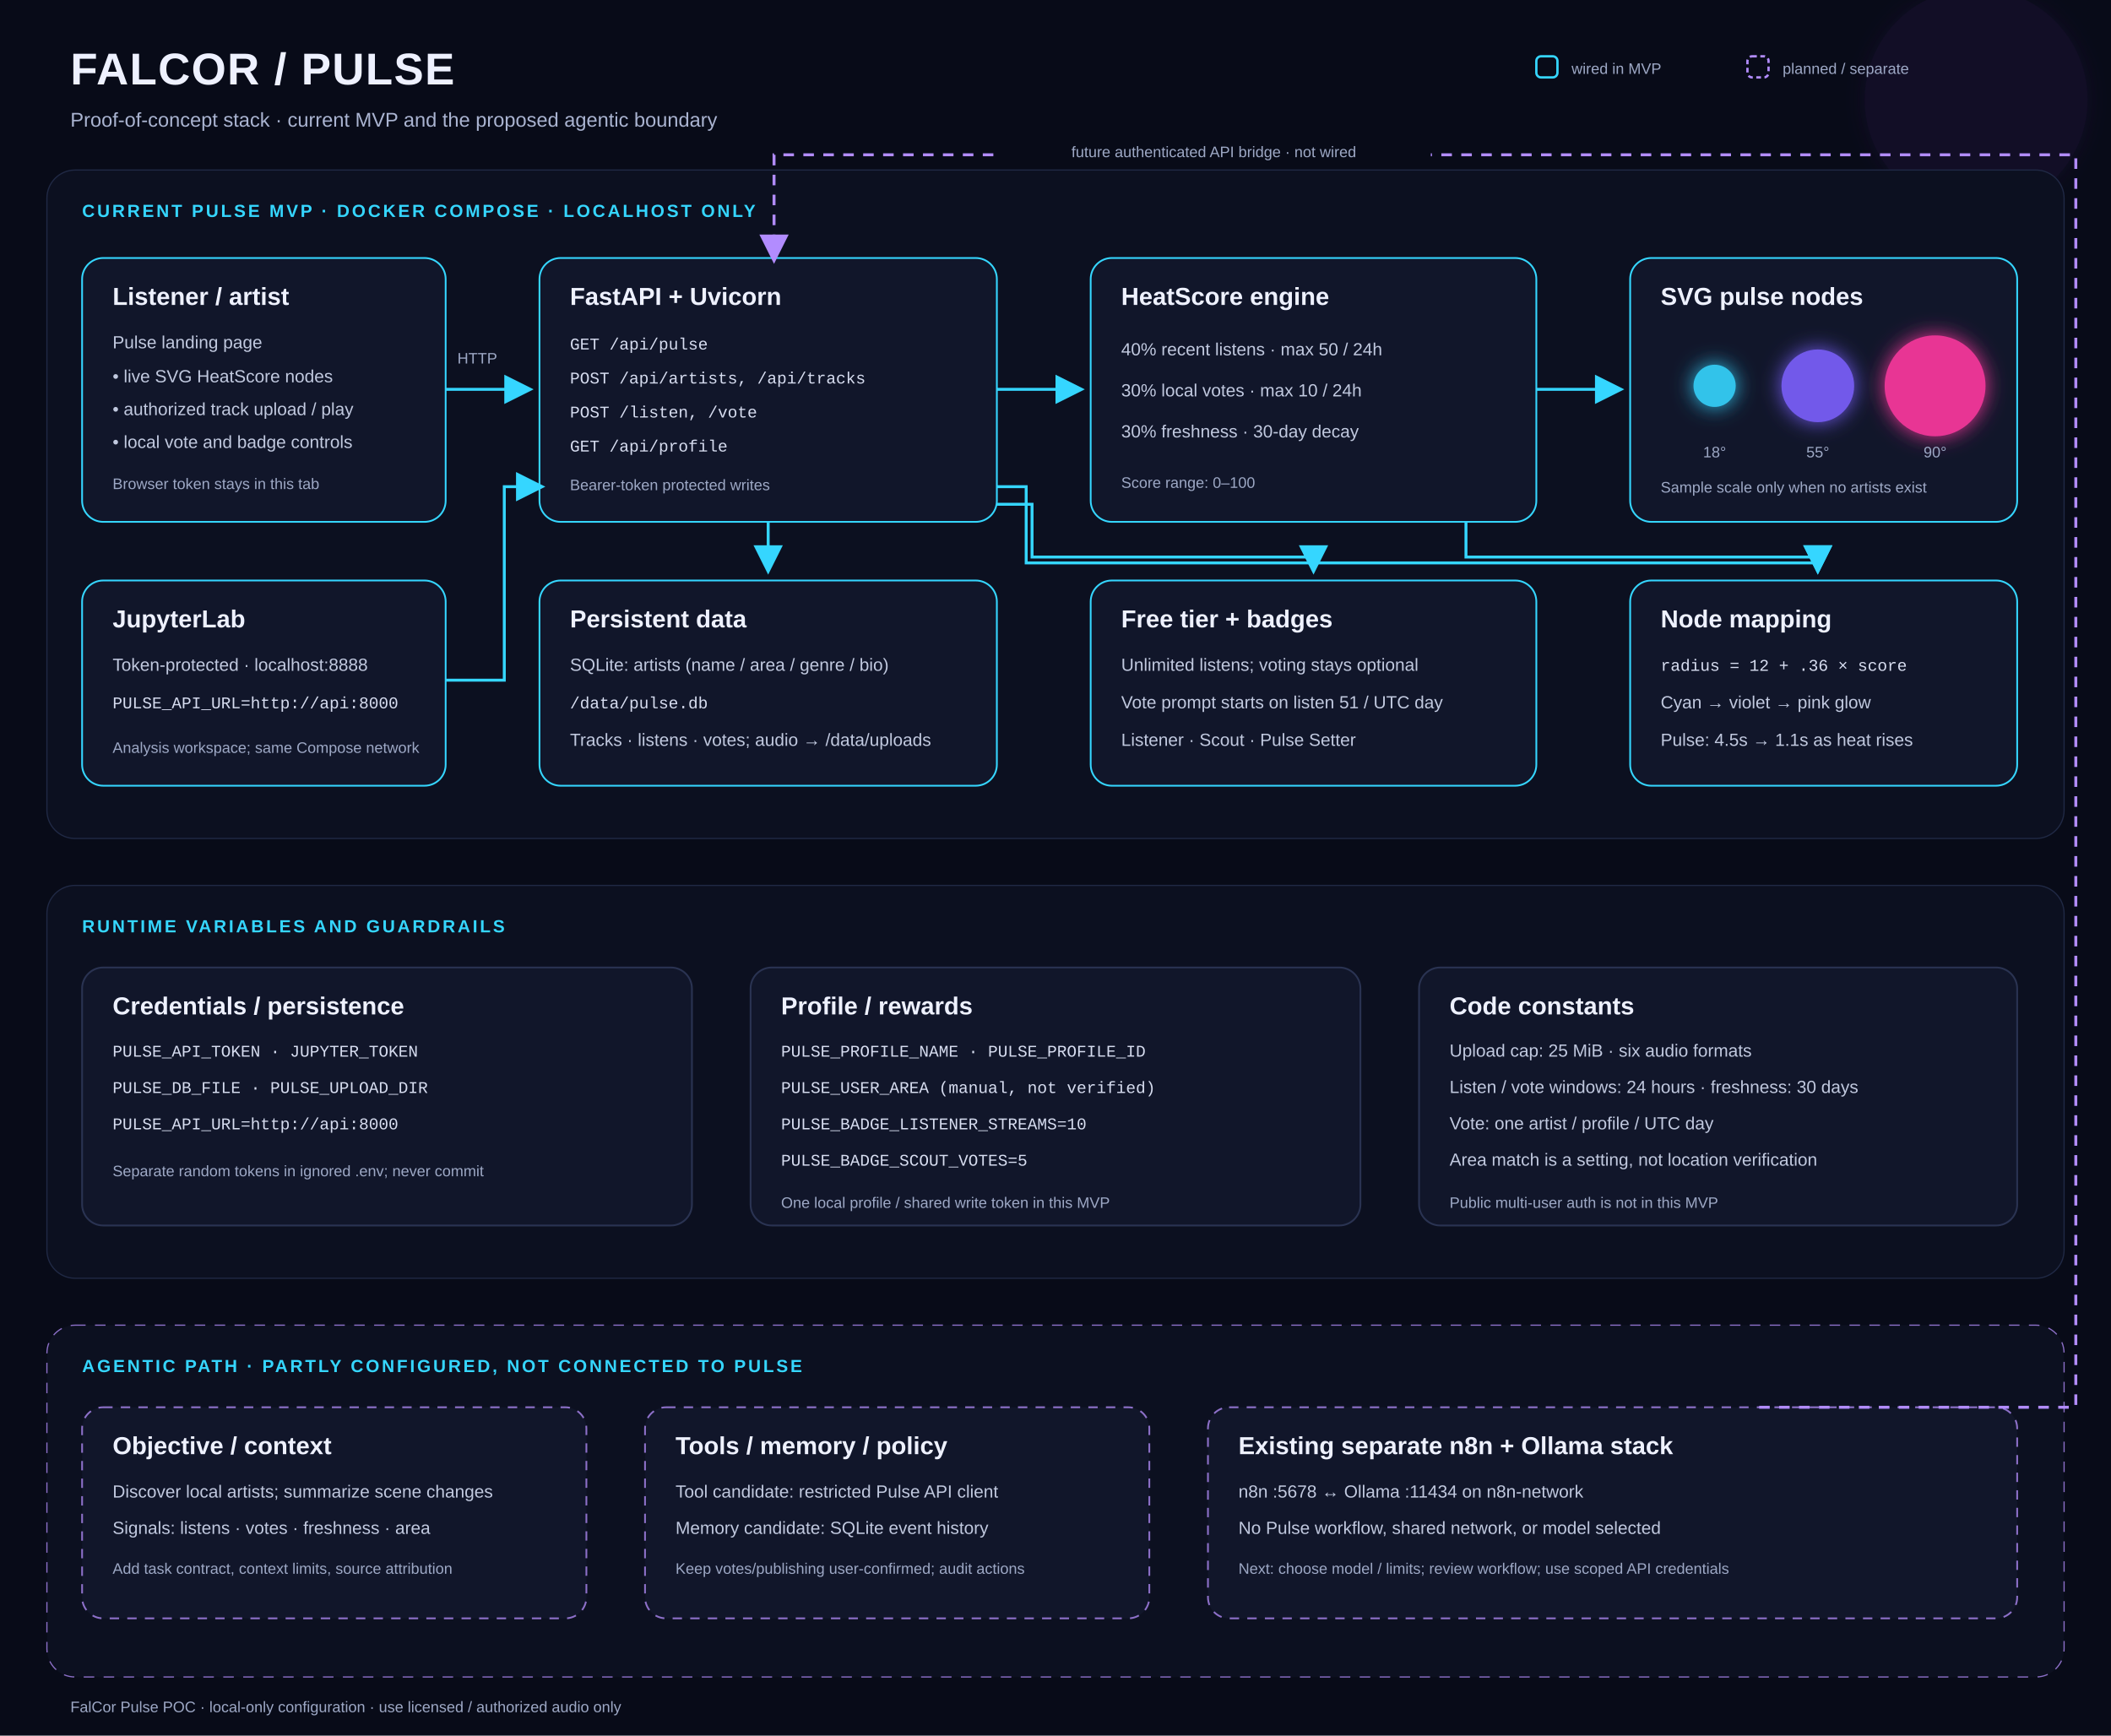
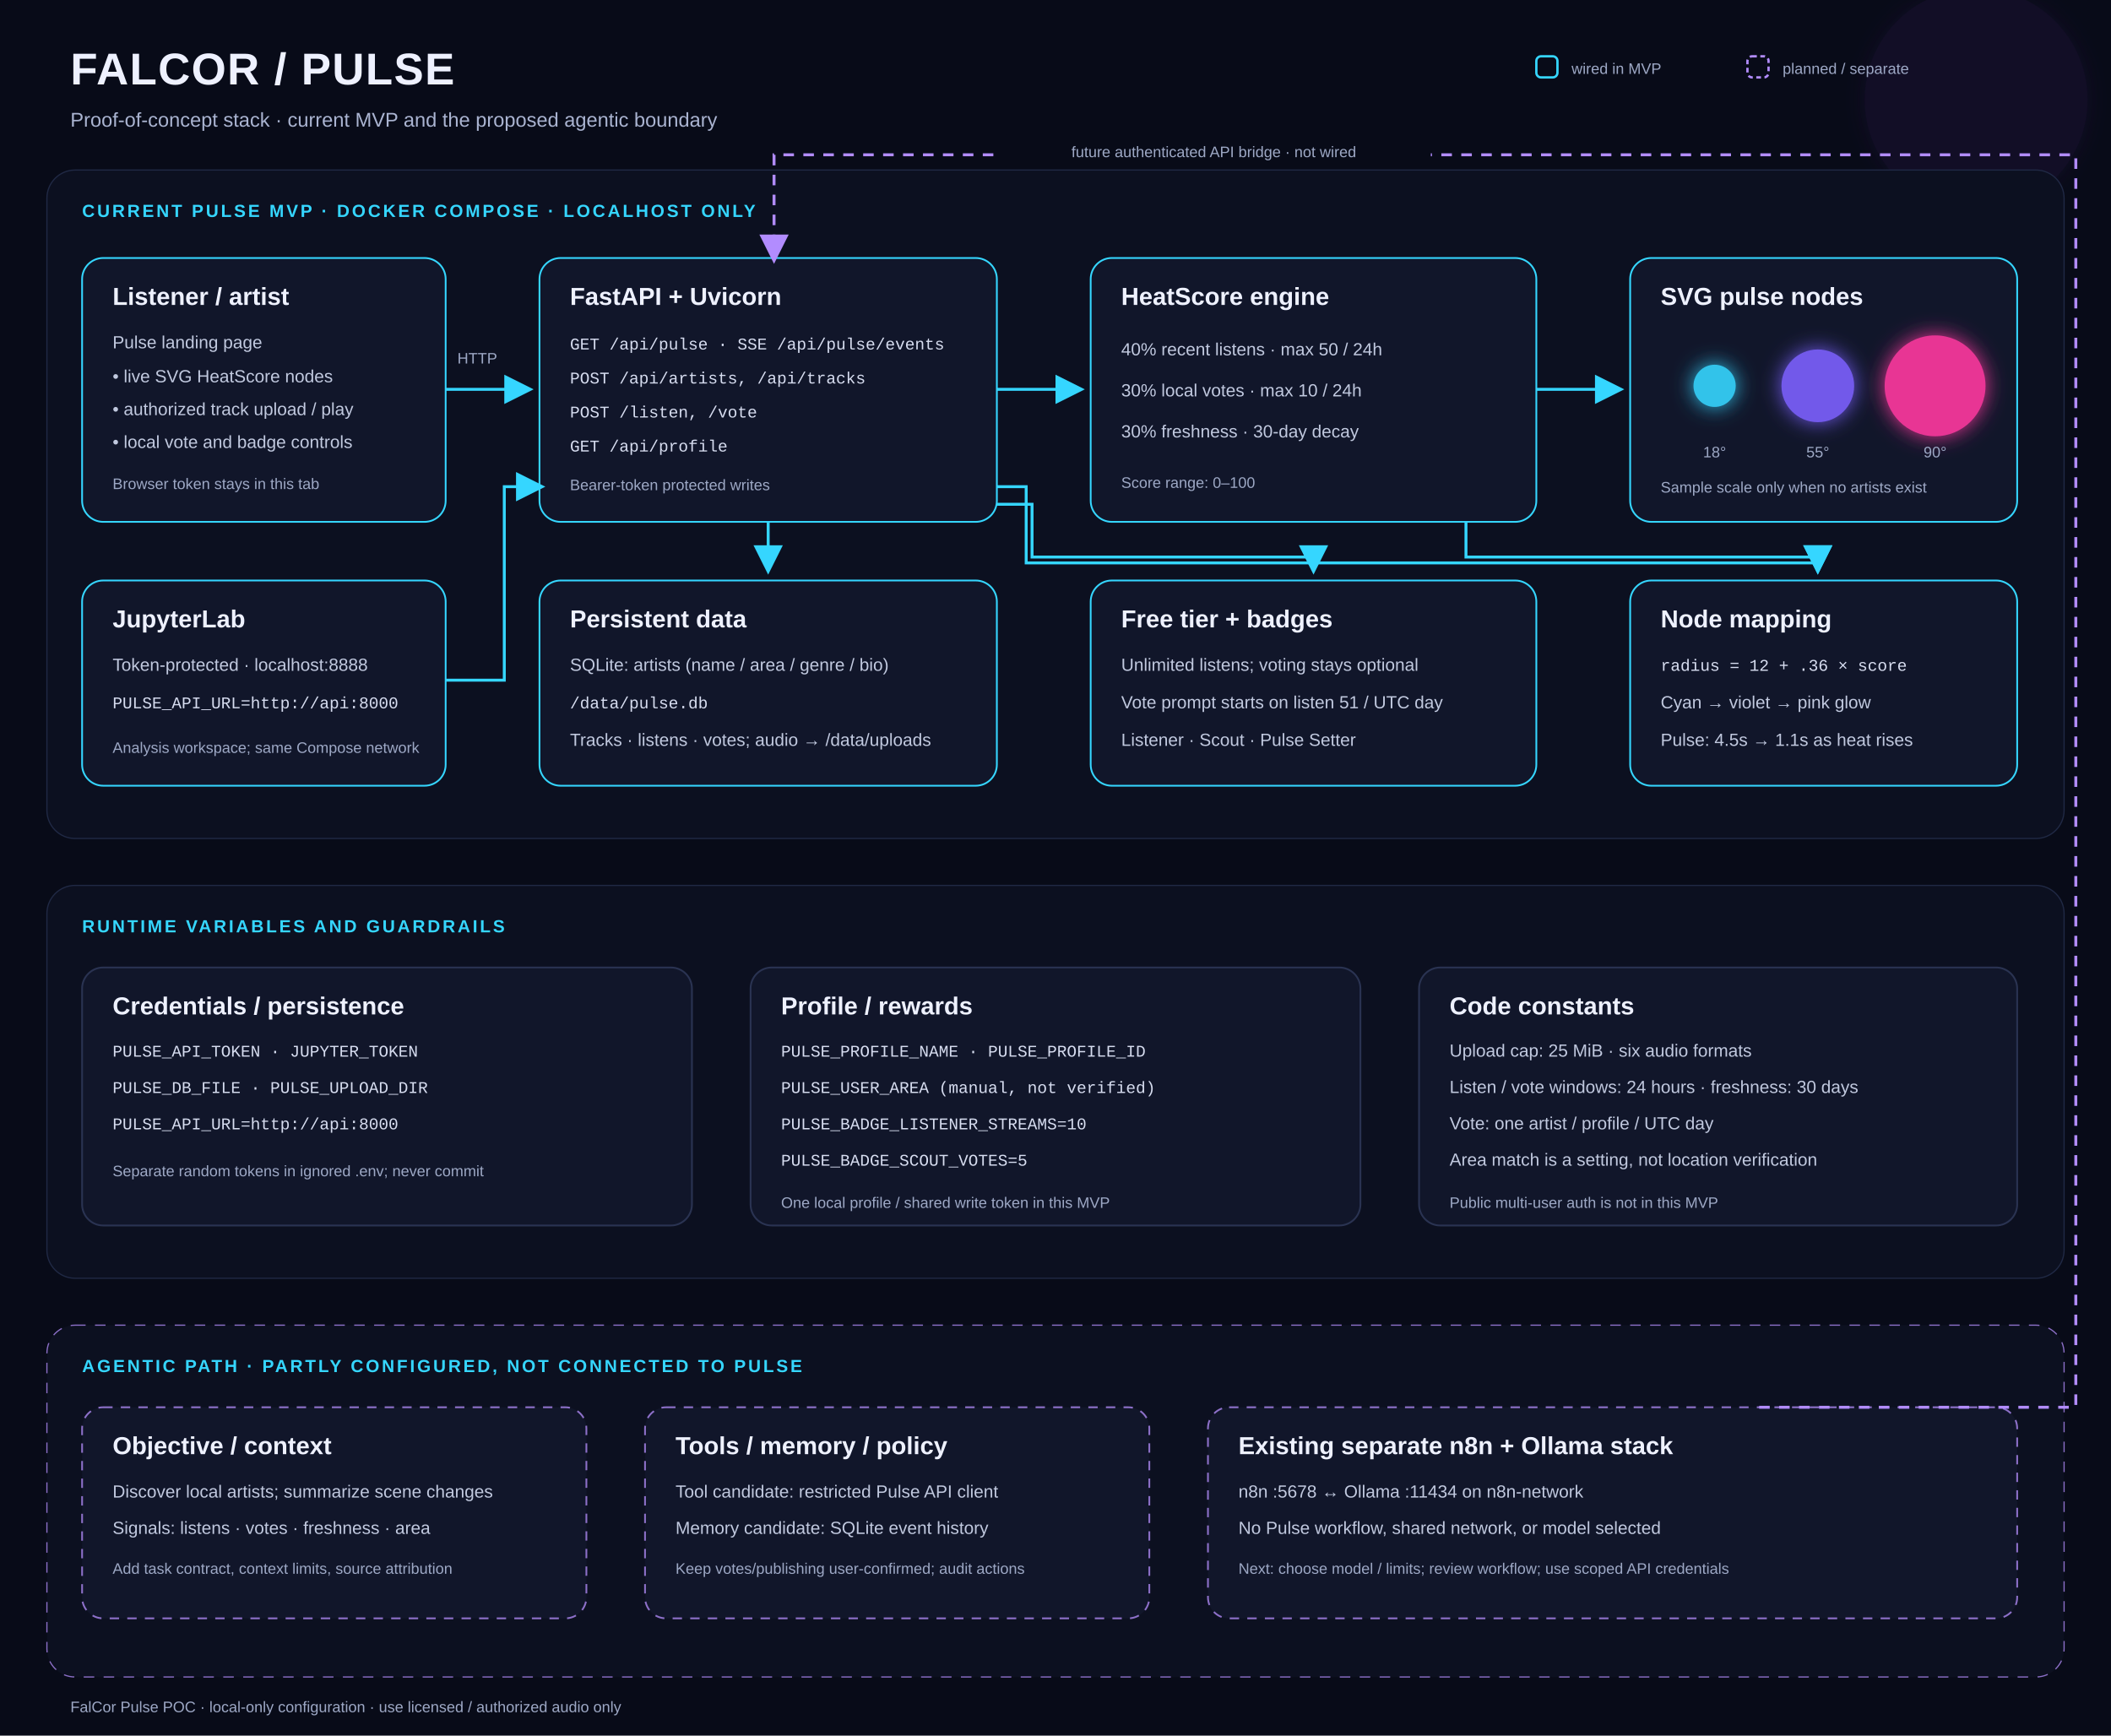
<svg xmlns="http://www.w3.org/2000/svg" viewBox="0 0 1800 1480" role="img" aria-labelledby="title description">
  <defs>
    <linearGradient id="pulseGradient" x1="0%" y1="0%" x2="100%" y2="100%">
      <stop offset="0%" stop-color="#35d6ff" />
      <stop offset="52%" stop-color="#7b61ff" />
      <stop offset="100%" stop-color="#ff38a0" />
    </linearGradient>
    <filter id="softGlow" x="-80%" y="-80%" width="260%" height="260%">
      <feGaussianBlur stdDeviation="9" result="blur" />
      <feMerge>
        <feMergeNode in="blur" />
        <feMergeNode in="SourceGraphic" />
      </feMerge>
    </filter>
    <marker id="arrow" markerWidth="10" markerHeight="10" refX="8" refY="5" orient="auto">
      <path d="M0 0 10 5 0 10z" fill="#35d6ff" />
    </marker>
    <marker id="futureArrow" markerWidth="10" markerHeight="10" refX="8" refY="5" orient="auto">
      <path d="M0 0 10 5 0 10z" fill="#b28cff" />
    </marker>
    <style>
      text { font-family: "Segoe UI", Arial, sans-serif; fill: #eef1ff; }
      .title { font-size: 38px; font-weight: 800; letter-spacing: 1px; }
      .subtitle { font-size: 17px; fill: #aab4d1; }
      .section { font-size: 15px; font-weight: 800; letter-spacing: 2px; fill: #35d6ff; }
      .card-title { font-size: 21px; font-weight: 750; }
      .body { font-size: 15px; fill: #c1c9df; }
      .small { font-size: 13px; fill: #9da8c5; }
      .mono { font-family: Consolas, "Courier New", monospace; font-size: 14px; fill: #d7ddf0; }
      .card { fill: #11162a; stroke: #2a3352; stroke-width: 1.5; }
      .card-current { fill: #11162a; stroke: #35d6ff; stroke-width: 1.5; }
      .card-future { fill: #11162a; stroke: #8d70c9; stroke-width: 1.5; stroke-dasharray: 8 7; }
      .connector { fill: none; stroke: #35d6ff; stroke-width: 2.5; marker-end: url(#arrow); }
      .future-connector { fill: none; stroke: #b28cff; stroke-width: 2.5; stroke-dasharray: 9 8; marker-end: url(#futureArrow); }
    </style>
  </defs>
  <rect width="1800" height="1480" fill="#080b18" />
  <circle cx="1685" cy="85" r="95" fill="#351857" opacity=".22" filter="url(#softGlow)" />
  <text x="60" y="72" class="title">FALCOR / PULSE</text>
  <text x="60" y="108" class="subtitle">Proof-of-concept stack · current MVP and the proposed agentic boundary</text>
  <rect x="1310" y="48" width="18" height="18" rx="4" fill="none" stroke="#35d6ff" stroke-width="2" />
  <text x="1340" y="63" class="small">wired in MVP</text>
  <rect x="1490" y="48" width="18" height="18" rx="4" fill="none" stroke="#b28cff" stroke-width="2" stroke-dasharray="4 3" />
  <text x="1520" y="63" class="small">planned / separate</text>
  <rect x="40" y="145" width="1720" height="570" rx="24" fill="#0c1020" stroke="#202945" />
  <text x="70" y="185" class="section">CURRENT PULSE MVP · DOCKER COMPOSE · LOCALHOST ONLY</text>
  <rect x="70" y="220" width="310" height="225" rx="18" class="card-current" />
  <text x="96" y="260" class="card-title">Listener / artist</text>
  <text x="96" y="297" class="body">Pulse landing page</text>
  <text x="96" y="326" class="body">• live SVG HeatScore nodes</text>
  <text x="96" y="354" class="body">• authorized track upload / play</text>
  <text x="96" y="382" class="body">• local vote and badge controls</text>
  <text x="96" y="417" class="small">Browser token stays in this tab</text>
  <rect x="460" y="220" width="390" height="225" rx="18" class="card-current" />
  <text x="486" y="260" class="card-title">FastAPI + Uvicorn</text>
-   <text x="486" y="298" class="mono">GET  /api/pulse</text>
+   <text x="486" y="298" class="mono">GET /api/pulse · SSE /api/pulse/events</text>
  <text x="486" y="327" class="mono">POST /api/artists, /api/tracks</text>
  <text x="486" y="356" class="mono">POST /listen, /vote</text>
  <text x="486" y="385" class="mono">GET  /api/profile</text>
  <text x="486" y="418" class="small">Bearer-token protected writes</text>
  <rect x="930" y="220" width="380" height="225" rx="18" class="card-current" />
  <text x="956" y="260" class="card-title">HeatScore engine</text>
  <text x="956" y="303" class="body">40% recent listens · max 50 / 24h</text>
  <text x="956" y="338" class="body">30% local votes · max 10 / 24h</text>
  <text x="956" y="373" class="body">30% freshness · 30-day decay</text>
  <text x="956" y="416" class="small">Score range: 0–100</text>
  <rect x="1390" y="220" width="330" height="225" rx="18" class="card-current" />
  <text x="1416" y="260" class="card-title">SVG pulse nodes</text>
  <circle cx="1462" cy="329" r="18" fill="#35d6ff" opacity=".9" filter="url(#softGlow)" />
  <circle cx="1550" cy="329" r="31" fill="#7b61ff" opacity=".9" filter="url(#softGlow)" />
  <circle cx="1650" cy="329" r="43" fill="#ff38a0" opacity=".9" filter="url(#softGlow)" />
  <text x="1462" y="390" class="small" text-anchor="middle">18°</text>
  <text x="1550" y="390" class="small" text-anchor="middle">55°</text>
  <text x="1650" y="390" class="small" text-anchor="middle">90°</text>
  <text x="1416" y="420" class="small">Sample scale only when no artists exist</text>
  <path d="M380 332H450" class="connector" />
  <text x="390" y="310" class="small">HTTP</text>
  <path d="M850 332H920" class="connector" />
  <path d="M1310 332H1380" class="connector" />
  <rect x="70" y="495" width="310" height="175" rx="18" class="card-current" />
  <text x="96" y="535" class="card-title">JupyterLab</text>
  <text x="96" y="572" class="body">Token-protected · localhost:8888</text>
  <text x="96" y="604" class="mono">PULSE_API_URL=http://api:8000</text>
  <text x="96" y="642" class="small">Analysis workspace; same Compose network</text>
  <rect x="460" y="495" width="390" height="175" rx="18" class="card-current" />
  <text x="486" y="535" class="card-title">Persistent data</text>
  <text x="486" y="572" class="body">SQLite: artists (name / area / genre / bio)</text>
  <text x="486" y="604" class="mono">/data/pulse.db</text>
  <text x="486" y="636" class="body">Tracks · listens · votes; audio → /data/uploads</text>
  <rect x="930" y="495" width="380" height="175" rx="18" class="card-current" />
  <text x="956" y="535" class="card-title">Free tier + badges</text>
  <text x="956" y="572" class="body">Unlimited listens; voting stays optional</text>
  <text x="956" y="604" class="body">Vote prompt starts on listen 51 / UTC day</text>
  <text x="956" y="636" class="body">Listener · Scout · Pulse Setter</text>
  <rect x="1390" y="495" width="330" height="175" rx="18" class="card-current" />
  <text x="1416" y="535" class="card-title">Node mapping</text>
  <text x="1416" y="572" class="mono">radius = 12 + .36 × score</text>
  <text x="1416" y="604" class="body">Cyan → violet → pink glow</text>
  <text x="1416" y="636" class="body">Pulse: 4.5s → 1.1s as heat rises</text>
  <path d="M655 445V485" class="connector" />
  <path d="M380 580H430V415H460" class="connector" />
  <path d="M850 430H880V475H1120V485" class="connector" />
  <path d="M850 415H875V480H1550V485" class="connector" />
  <path d="M1250 445V475H1550V485" class="connector" />
  <rect x="40" y="755" width="1720" height="335" rx="24" fill="#0c1020" stroke="#202945" />
  <text x="70" y="795" class="section">RUNTIME VARIABLES AND GUARDRAILS</text>
  <rect x="70" y="825" width="520" height="220" rx="18" class="card" />
  <text x="96" y="865" class="card-title">Credentials / persistence</text>
  <text x="96" y="901" class="mono">PULSE_API_TOKEN · JUPYTER_TOKEN</text>
  <text x="96" y="932" class="mono">PULSE_DB_FILE · PULSE_UPLOAD_DIR</text>
  <text x="96" y="963" class="mono">PULSE_API_URL=http://api:8000</text>
  <text x="96" y="1003" class="small">Separate random tokens in ignored .env; never commit</text>
  <rect x="640" y="825" width="520" height="220" rx="18" class="card" />
  <text x="666" y="865" class="card-title">Profile / rewards</text>
  <text x="666" y="901" class="mono">PULSE_PROFILE_NAME · PULSE_PROFILE_ID</text>
  <text x="666" y="932" class="mono">PULSE_USER_AREA (manual, not verified)</text>
  <text x="666" y="963" class="mono">PULSE_BADGE_LISTENER_STREAMS=10</text>
  <text x="666" y="994" class="mono">PULSE_BADGE_SCOUT_VOTES=5</text>
  <text x="666" y="1030" class="small">One local profile / shared write token in this MVP</text>
  <rect x="1210" y="825" width="510" height="220" rx="18" class="card" />
  <text x="1236" y="865" class="card-title">Code constants</text>
  <text x="1236" y="901" class="body">Upload cap: 25 MiB · six audio formats</text>
  <text x="1236" y="932" class="body">Listen / vote windows: 24 hours · freshness: 30 days</text>
  <text x="1236" y="963" class="body">Vote: one artist / profile / UTC day</text>
  <text x="1236" y="994" class="body">Area match is a setting, not location verification</text>
  <text x="1236" y="1030" class="small">Public multi-user auth is not in this MVP</text>
  <rect x="40" y="1130" width="1720" height="300" rx="24" fill="#0c1020" stroke="#8d70c9" stroke-dasharray="9 8" />
  <text x="70" y="1170" class="section" fill="#c6a9ff">AGENTIC PATH · PARTLY CONFIGURED, NOT CONNECTED TO PULSE</text>
  <rect x="70" y="1200" width="430" height="180" rx="18" class="card-future" />
  <text x="96" y="1240" class="card-title">Objective / context</text>
  <text x="96" y="1277" class="body">Discover local artists; summarize scene changes</text>
  <text x="96" y="1308" class="body">Signals: listens · votes · freshness · area</text>
  <text x="96" y="1342" class="small">Add task contract, context limits, source attribution</text>
  <rect x="550" y="1200" width="430" height="180" rx="18" class="card-future" />
  <text x="576" y="1240" class="card-title">Tools / memory / policy</text>
  <text x="576" y="1277" class="body">Tool candidate: restricted Pulse API client</text>
  <text x="576" y="1308" class="body">Memory candidate: SQLite event history</text>
  <text x="576" y="1342" class="small">Keep votes/publishing user-confirmed; audit actions</text>
  <rect x="1030" y="1200" width="690" height="180" rx="18" class="card-future" />
  <text x="1056" y="1240" class="card-title">Existing separate n8n + Ollama stack</text>
  <text x="1056" y="1277" class="body">n8n :5678 ↔ Ollama :11434 on n8n-network</text>
  <text x="1056" y="1308" class="body">No Pulse workflow, shared network, or model selected</text>
  <text x="1056" y="1342" class="small">Next: choose model / limits; review workflow; use scoped API credentials</text>
  <path d="M1500 1200H1770V132H660V220" class="future-connector" />
  <rect x="850" y="115" width="370" height="27" rx="9" fill="#080b18" />
  <text x="1035" y="134" class="small" text-anchor="middle" fill="#c6a9ff">future authenticated API bridge · not wired</text>
  <text x="60" y="1460" class="small">FalCor Pulse POC · local-only configuration · use licensed / authorized audio only</text>
</svg>
